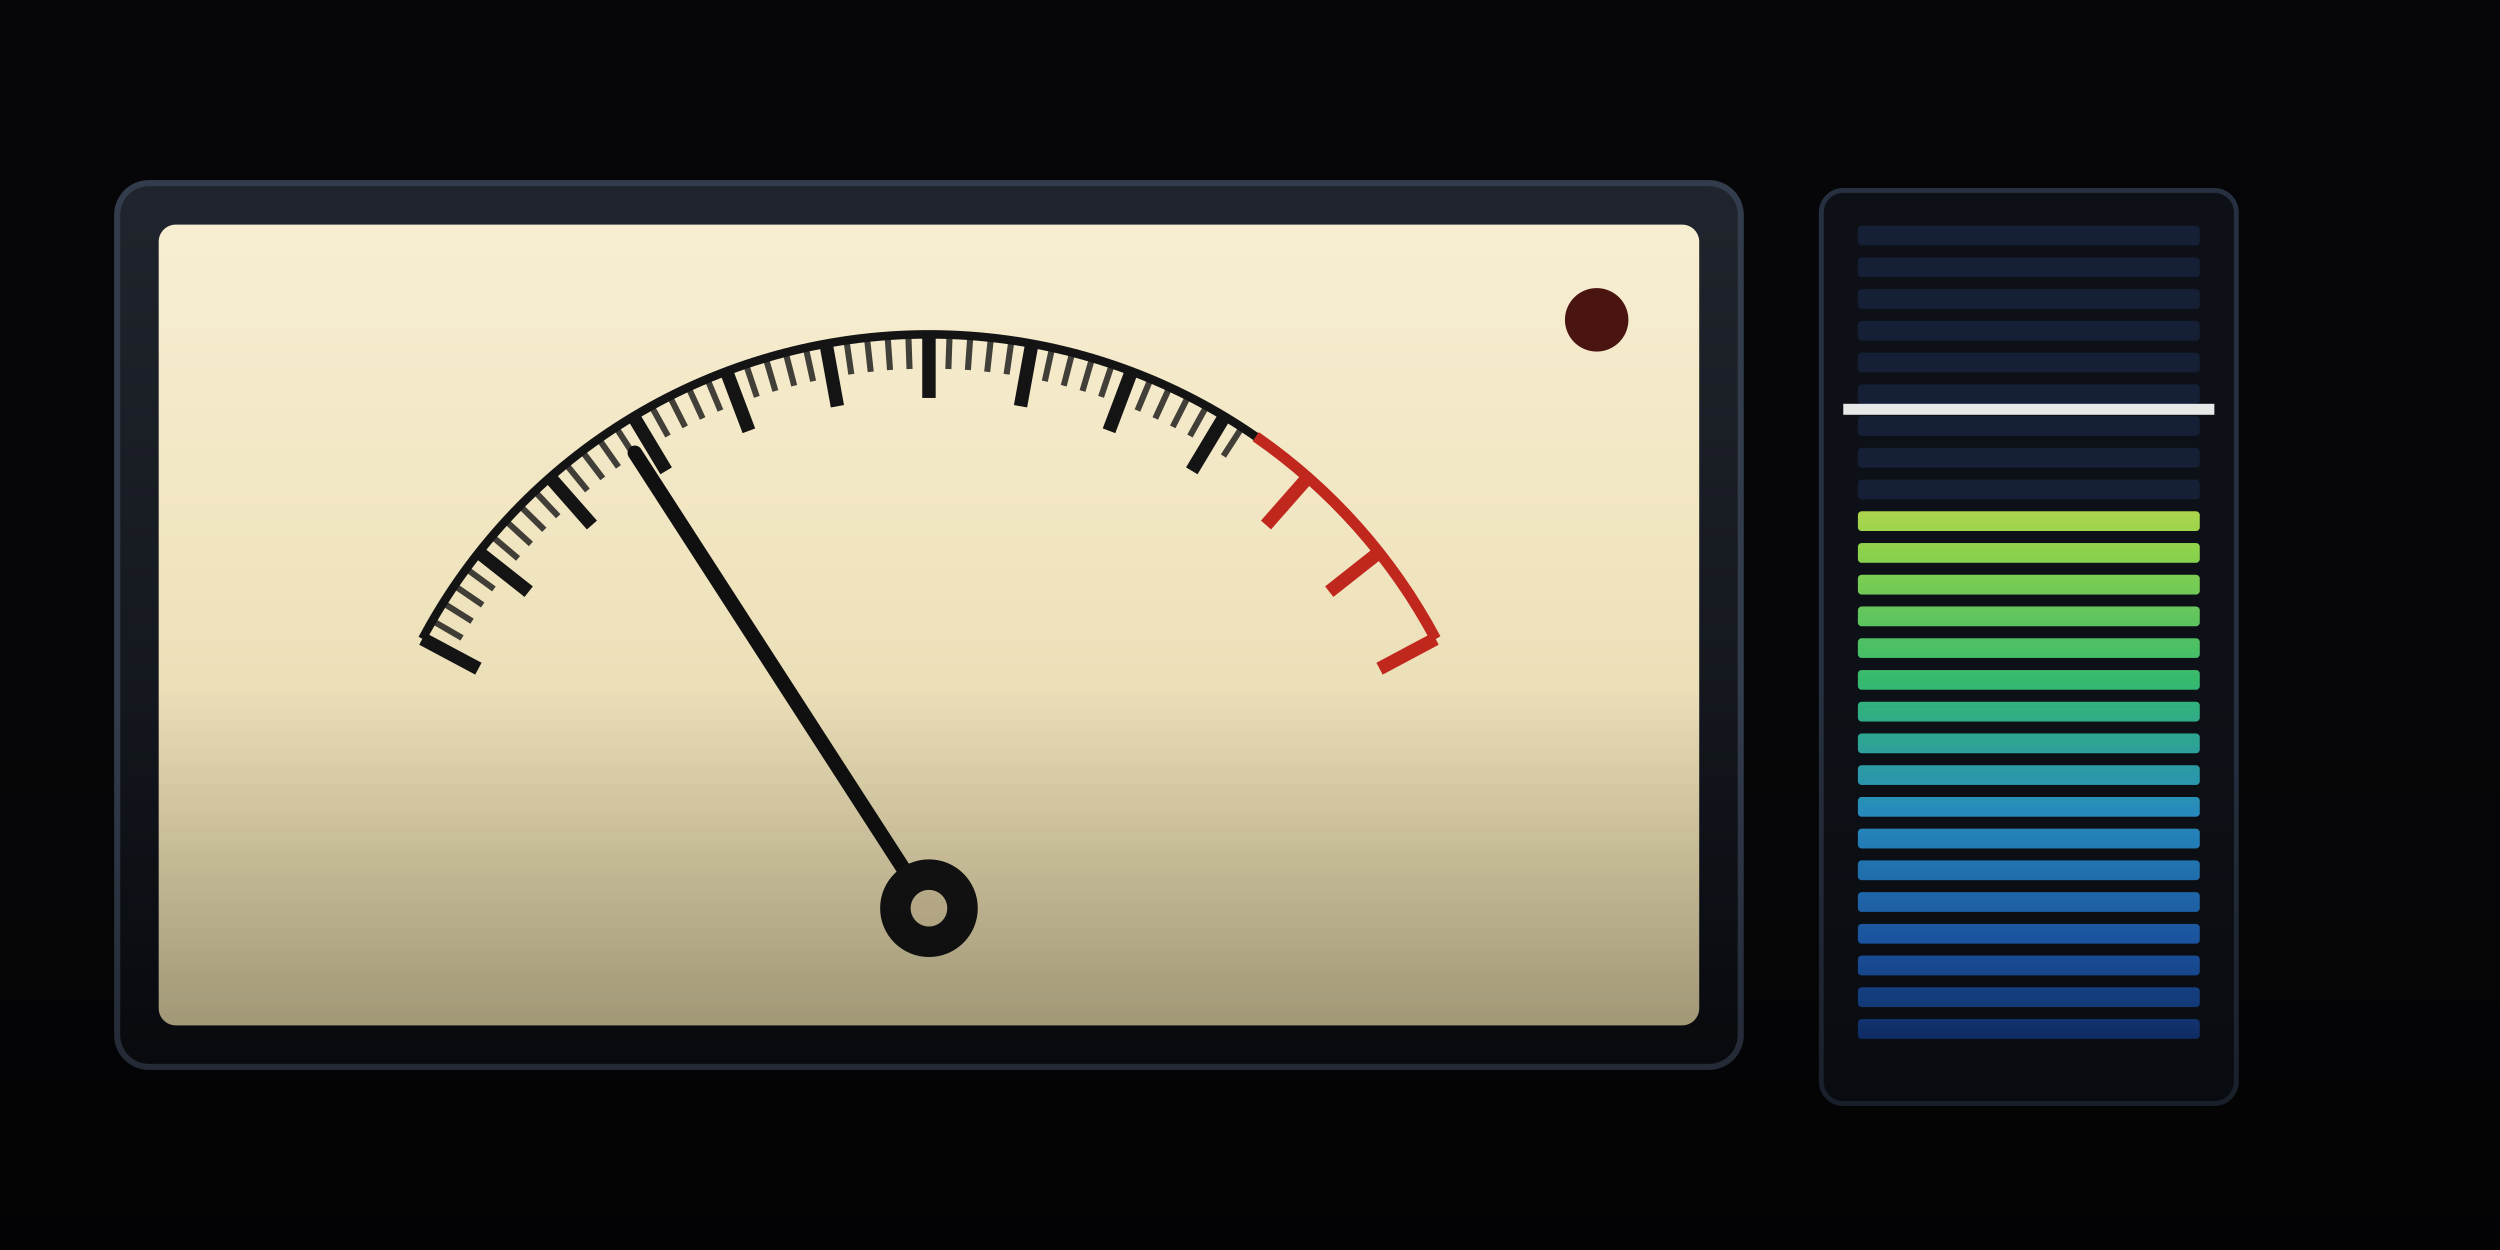
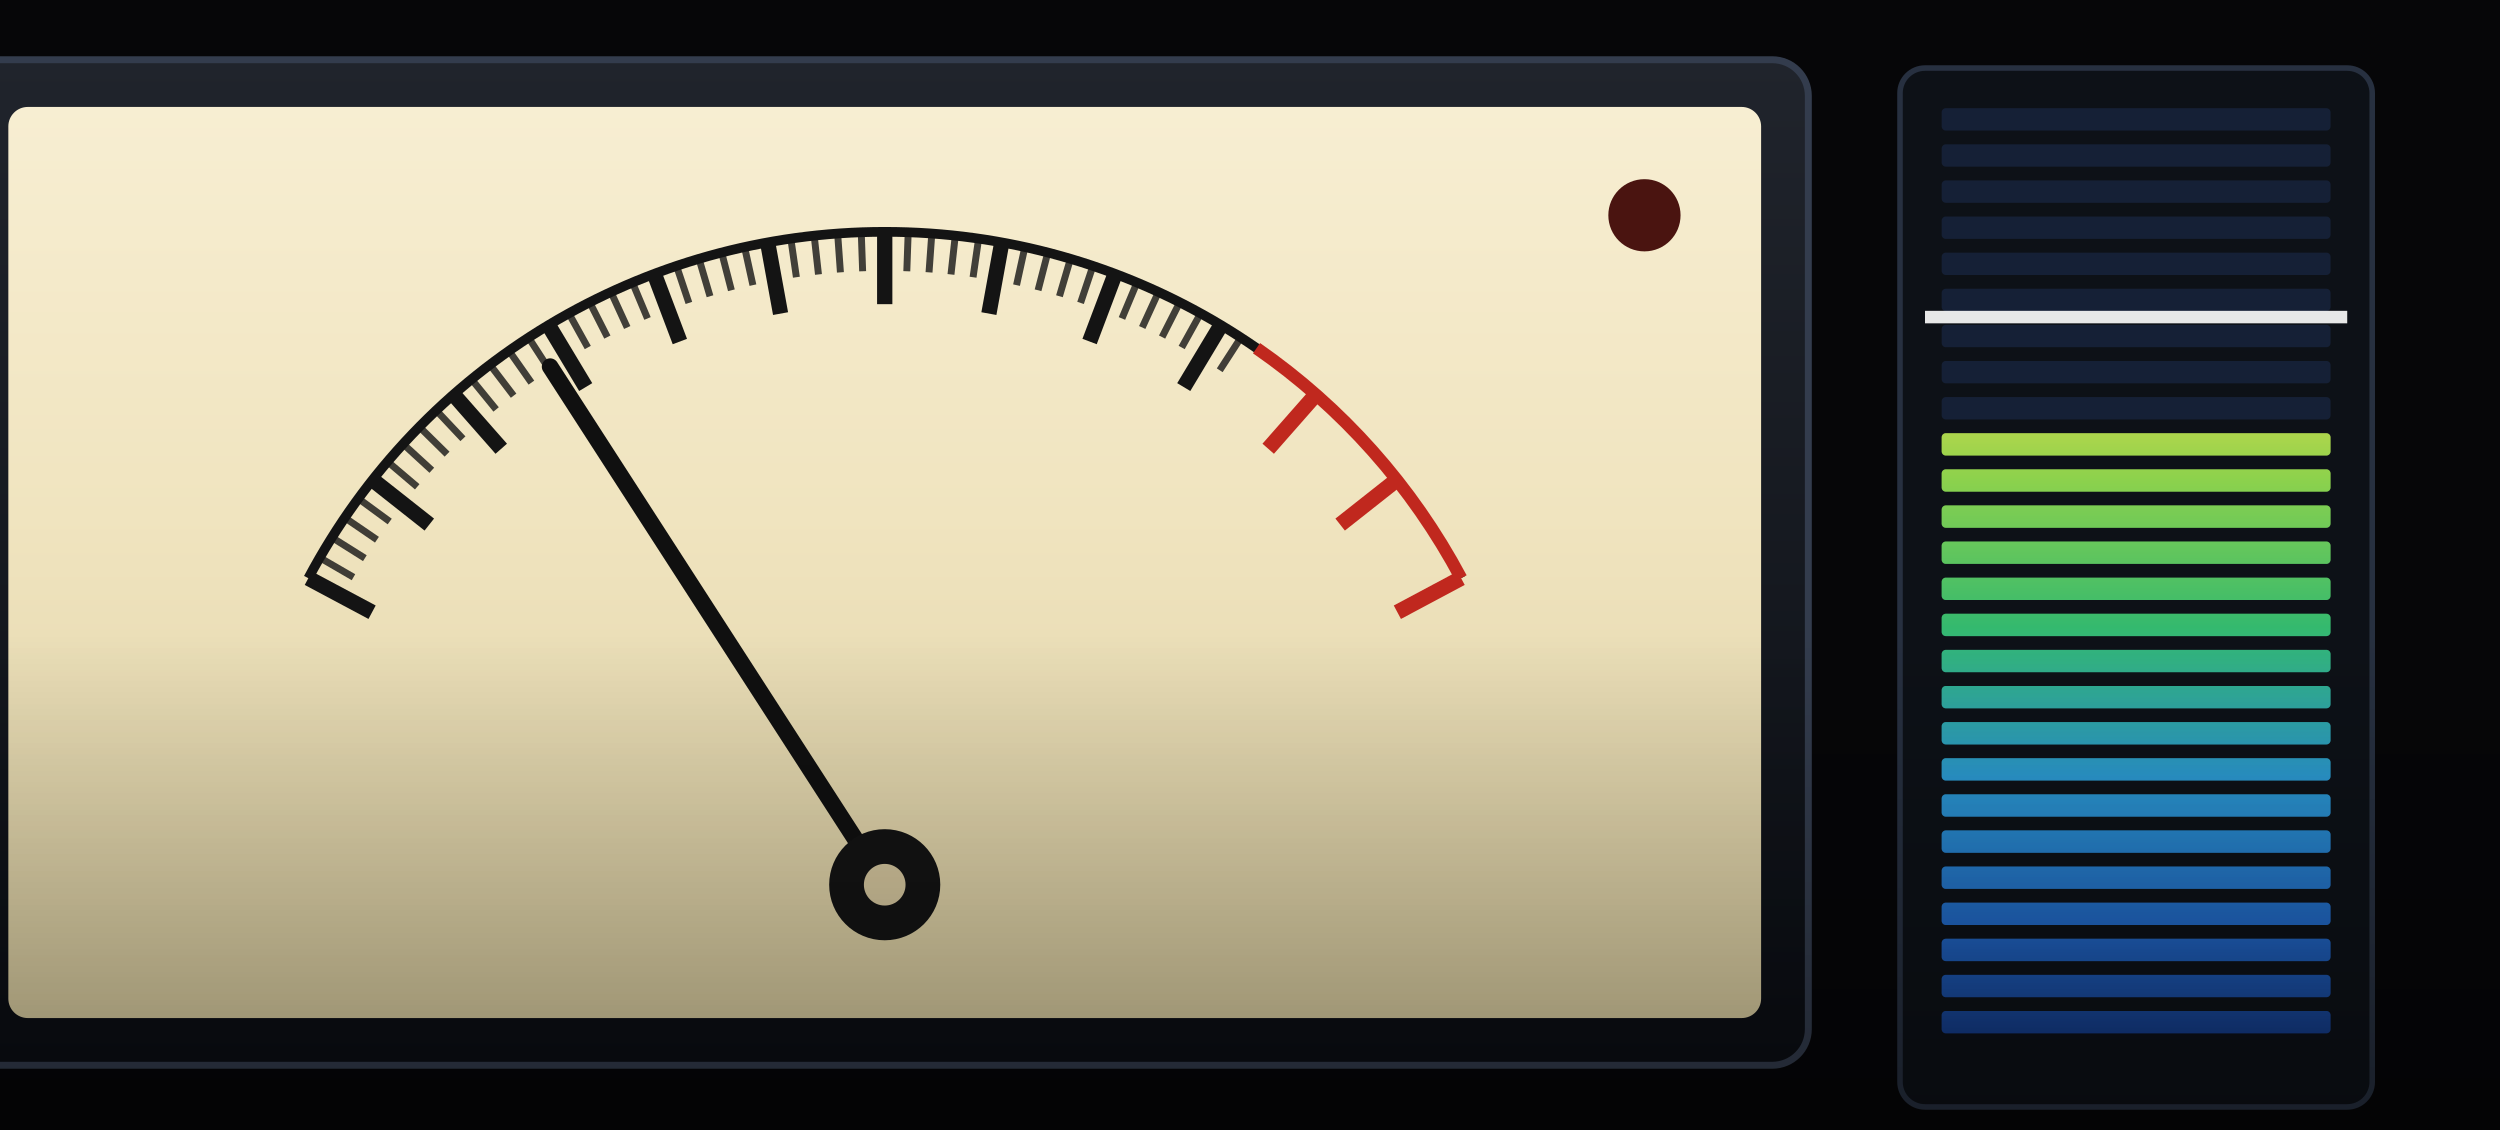
- <svg xmlns="http://www.w3.org/2000/svg" preserveAspectRatio="xMidYMid meet" viewBox="0 0 2048 1024" role="img">
+ <svg xmlns="http://www.w3.org/2000/svg" preserveAspectRatio="xMidYMid meet" viewBox="124 107 1800 813" role="img">
  <defs>
    <radialGradient id="amb_b01" cx="14%" cy="10%" r="85%">
      <stop offset="0" stop-color="#f5a020" stop-opacity="0.26" />
      <stop offset="0.55" stop-color="#f5a020" stop-opacity="0.05" />
      <stop offset="1" stop-color="#f5a020" stop-opacity="0" />
    </radialGradient>
    <linearGradient id="vig_b01" x1="0" y1="0" x2="0" y2="1">
      <stop offset="0.55" stop-color="#000" stop-opacity="0" />
      <stop offset="1" stop-color="#000" stop-opacity="0.45" />
    </linearGradient>
    <linearGradient id="lvl_b01" gradientUnits="userSpaceOnUse" x1="0" y1="180" x2="0" y2="856">
      <stop offset="0" stop-color="#e8503a" />
      <stop offset="0.14" stop-color="#f0a23c" />
      <stop offset="0.26" stop-color="#e9dc4d" />
      <stop offset="0.4" stop-color="#8ed24c" />
      <stop offset="0.56" stop-color="#34b96e" />
      <stop offset="0.72" stop-color="#2b9ad2" />
      <stop offset="0.88" stop-color="#2166c4" />
      <stop offset="1" stop-color="#143a86" />
    </linearGradient>
    <linearGradient id="face_b01" x1="0" y1="0" x2="0" y2="1">
      <stop offset="0" stop-color="#f7eed2" />
      <stop offset="0.45" stop-color="#f0e4bf" />
      <stop offset="1" stop-color="#dccfa2" />
    </linearGradient>
    <linearGradient id="bez_b01" x1="0" y1="0" x2="0" y2="1">
      <stop offset="0" stop-color="#20242c" />
      <stop offset="1" stop-color="#0b0e14" />
    </linearGradient>
  </defs>
  <rect width="2048" height="1024" fill="#060608" />
  <rect x="96" y="150" width="1330" height="724" rx="26" fill="url(#bez_b01)" stroke="#333c4d" stroke-width="5" />
  <rect x="130" y="184" width="1262" height="656" rx="14" fill="url(#face_b01)" />
  <path d="M346,523.3A470,470 0 0 1 1176,523.3" fill="none" stroke="#141414" stroke-width="7" />
  <path d="M1028.7,357.7A470,470 0 0 1 1176,523.3" fill="none" stroke="#c0281e" stroke-width="9" />
  <g stroke="#141414" stroke-width="5" opacity="0.8">
    <line x1="354.2" y1="508.5" x2="378.5" y2="522.6" />
    <line x1="363" y1="494" x2="386.7" y2="508.9" />
    <line x1="372.3" y1="479.8" x2="395.4" y2="495.6" />
    <line x1="382.1" y1="466" x2="404.6" y2="482.5" />
    <line x1="403.1" y1="439.4" x2="424.4" y2="457.5" />
    <line x1="414.3" y1="426.7" x2="434.9" y2="445.6" />
    <line x1="426" y1="414.4" x2="445.9" y2="434" />
    <line x1="438.1" y1="402.5" x2="457.3" y2="422.9" />
    <line x1="463.5" y1="380.1" x2="481.2" y2="401.8" />
    <line x1="476.8" y1="369.6" x2="493.8" y2="391.9" />
    <line x1="490.5" y1="359.6" x2="506.6" y2="382.5" />
    <line x1="504.6" y1="350.1" x2="519.8" y2="373.6" />
    <line x1="533.6" y1="332.7" x2="547.2" y2="357.2" />
    <line x1="548.6" y1="324.7" x2="561.3" y2="349.7" />
    <line x1="563.9" y1="317.3" x2="575.6" y2="342.8" />
    <line x1="579.4" y1="310.5" x2="590.2" y2="336.3" />
    <line x1="611.1" y1="298.5" x2="620" y2="325.1" />
    <line x1="627.3" y1="293.4" x2="635.2" y2="320.3" />
    <line x1="643.6" y1="288.9" x2="650.6" y2="316" />
    <line x1="660.1" y1="285" x2="666.1" y2="312.3" />
    <line x1="693.4" y1="278.9" x2="697.4" y2="306.6" />
    <line x1="710.2" y1="276.7" x2="713.3" y2="304.6" />
    <line x1="727.1" y1="275.2" x2="729.1" y2="303.1" />
    <line x1="744.1" y1="274.3" x2="745.1" y2="302.3" />
    <line x1="777.9" y1="274.3" x2="776.9" y2="302.3" />
    <line x1="794.9" y1="275.2" x2="792.9" y2="303.1" />
    <line x1="811.8" y1="276.7" x2="808.7" y2="304.6" />
    <line x1="828.6" y1="278.9" x2="824.6" y2="306.6" />
    <line x1="861.9" y1="285" x2="855.9" y2="312.3" />
    <line x1="878.4" y1="288.9" x2="871.4" y2="316" />
    <line x1="894.7" y1="293.4" x2="886.8" y2="320.3" />
    <line x1="910.9" y1="298.5" x2="902" y2="325.1" />
    <line x1="942.6" y1="310.5" x2="931.8" y2="336.3" />
    <line x1="958.1" y1="317.3" x2="946.4" y2="342.8" />
    <line x1="973.4" y1="324.7" x2="960.7" y2="349.7" />
    <line x1="988.4" y1="332.7" x2="974.8" y2="357.2" />
    <line x1="1017.4" y1="350.1" x2="1002.2" y2="373.6" />
  </g>
  <g stroke="#141414" stroke-width="11">
    <line x1="346" y1="523.3" x2="391.9" y2="547.8" />
    <line x1="392.3" y1="452.5" x2="433.1" y2="484.7" />
    <line x1="450.6" y1="391.1" x2="484.9" y2="430.1" />
    <line x1="518.9" y1="341.1" x2="545.7" y2="385.7" />
    <line x1="595.1" y1="304.2" x2="613.5" y2="352.9" />
    <line x1="676.7" y1="281.6" x2="686" y2="332.8" />
    <line x1="761" y1="274" x2="761" y2="326" />
    <line x1="845.3" y1="281.6" x2="836" y2="332.8" />
    <line x1="926.9" y1="304.2" x2="908.5" y2="352.9" />
    <line x1="1003.1" y1="341.1" x2="976.3" y2="385.7" />
  </g>
  <g stroke="#c0281e" stroke-width="11">
    <line x1="1071.4" y1="391.1" x2="1037.1" y2="430.1" />
    <line x1="1129.7" y1="452.5" x2="1088.9" y2="484.7" />
    <line x1="1176" y1="523.3" x2="1130.1" y2="547.8" />
  </g>
  <line x1="761" y1="744" x2="520.1" y2="371" stroke="#101010" stroke-width="12" stroke-linecap="round" />
  <circle cx="761" cy="744" r="40" fill="#141414" />
  <circle cx="761" cy="744" r="15" fill="#d8c9a0" />
  <circle cx="1308" cy="262" r="26" fill="#4a1410" />
  <rect x="1492" y="156" width="340" height="748" rx="18" fill="#0d1117" stroke="#273040" stroke-width="4" />
  <g fill="#152036">
    <rect x="1522" y="392.9" width="280" height="16.1" rx="3" />
    <rect x="1522" y="366.9" width="280" height="16.1" rx="3" />
    <rect x="1522" y="340.9" width="280" height="16.1" rx="3" />
    <rect x="1522" y="314.9" width="280" height="16.1" rx="3" />
    <rect x="1522" y="288.9" width="280" height="16.1" rx="3" />
    <rect x="1522" y="262.9" width="280" height="16.1" rx="3" />
    <rect x="1522" y="236.9" width="280" height="16.1" rx="3" />
    <rect x="1522" y="210.9" width="280" height="16.1" rx="3" />
    <rect x="1522" y="184.9" width="280" height="16.1" rx="3" />
  </g>
  <g fill="url(#lvl_b01)" opacity="0.3">
    <rect x="1522" y="834.9" width="280" height="16.1" rx="3" />
    <rect x="1522" y="808.9" width="280" height="16.1" rx="3" />
    <rect x="1522" y="782.9" width="280" height="16.1" rx="3" />
    <rect x="1522" y="756.9" width="280" height="16.1" rx="3" />
    <rect x="1522" y="730.9" width="280" height="16.1" rx="3" />
    <rect x="1522" y="704.9" width="280" height="16.1" rx="3" />
    <rect x="1522" y="678.9" width="280" height="16.1" rx="3" />
    <rect x="1522" y="652.9" width="280" height="16.1" rx="3" />
    <rect x="1522" y="626.9" width="280" height="16.1" rx="3" />
    <rect x="1522" y="600.9" width="280" height="16.1" rx="3" />
    <rect x="1522" y="574.9" width="280" height="16.1" rx="3" />
    <rect x="1522" y="548.9" width="280" height="16.1" rx="3" />
    <rect x="1522" y="522.9" width="280" height="16.1" rx="3" />
    <rect x="1522" y="496.9" width="280" height="16.1" rx="3" />
    <rect x="1522" y="470.9" width="280" height="16.1" rx="3" />
    <rect x="1522" y="444.9" width="280" height="16.1" rx="3" />
    <rect x="1522" y="418.9" width="280" height="16.1" rx="3" />
  </g>
  <g fill="url(#lvl_b01)">
    <rect x="1522" y="834.9" width="280" height="16.1" rx="3" />
    <rect x="1522" y="808.9" width="280" height="16.1" rx="3" />
    <rect x="1522" y="782.9" width="280" height="16.1" rx="3" />
    <rect x="1522" y="756.9" width="280" height="16.1" rx="3" />
    <rect x="1522" y="730.9" width="280" height="16.1" rx="3" />
    <rect x="1522" y="704.9" width="280" height="16.1" rx="3" />
    <rect x="1522" y="678.9" width="280" height="16.1" rx="3" />
    <rect x="1522" y="652.9" width="280" height="16.1" rx="3" />
    <rect x="1522" y="626.9" width="280" height="16.1" rx="3" />
    <rect x="1522" y="600.9" width="280" height="16.1" rx="3" />
    <rect x="1522" y="574.9" width="280" height="16.1" rx="3" />
    <rect x="1522" y="548.9" width="280" height="16.1" rx="3" />
    <rect x="1522" y="522.9" width="280" height="16.1" rx="3" />
    <rect x="1522" y="496.9" width="280" height="16.1" rx="3" />
    <rect x="1522" y="470.9" width="280" height="16.1" rx="3" />
    <rect x="1522" y="444.9" width="280" height="16.1" rx="3" />
    <rect x="1522" y="418.9" width="280" height="16.1" rx="3" />
  </g>
  <rect x="1510" y="330.8" width="304" height="9" fill="#ffffff" opacity="0.9" />
  <rect width="2048" height="1024" fill="url(#vig_b01)" />
</svg>
